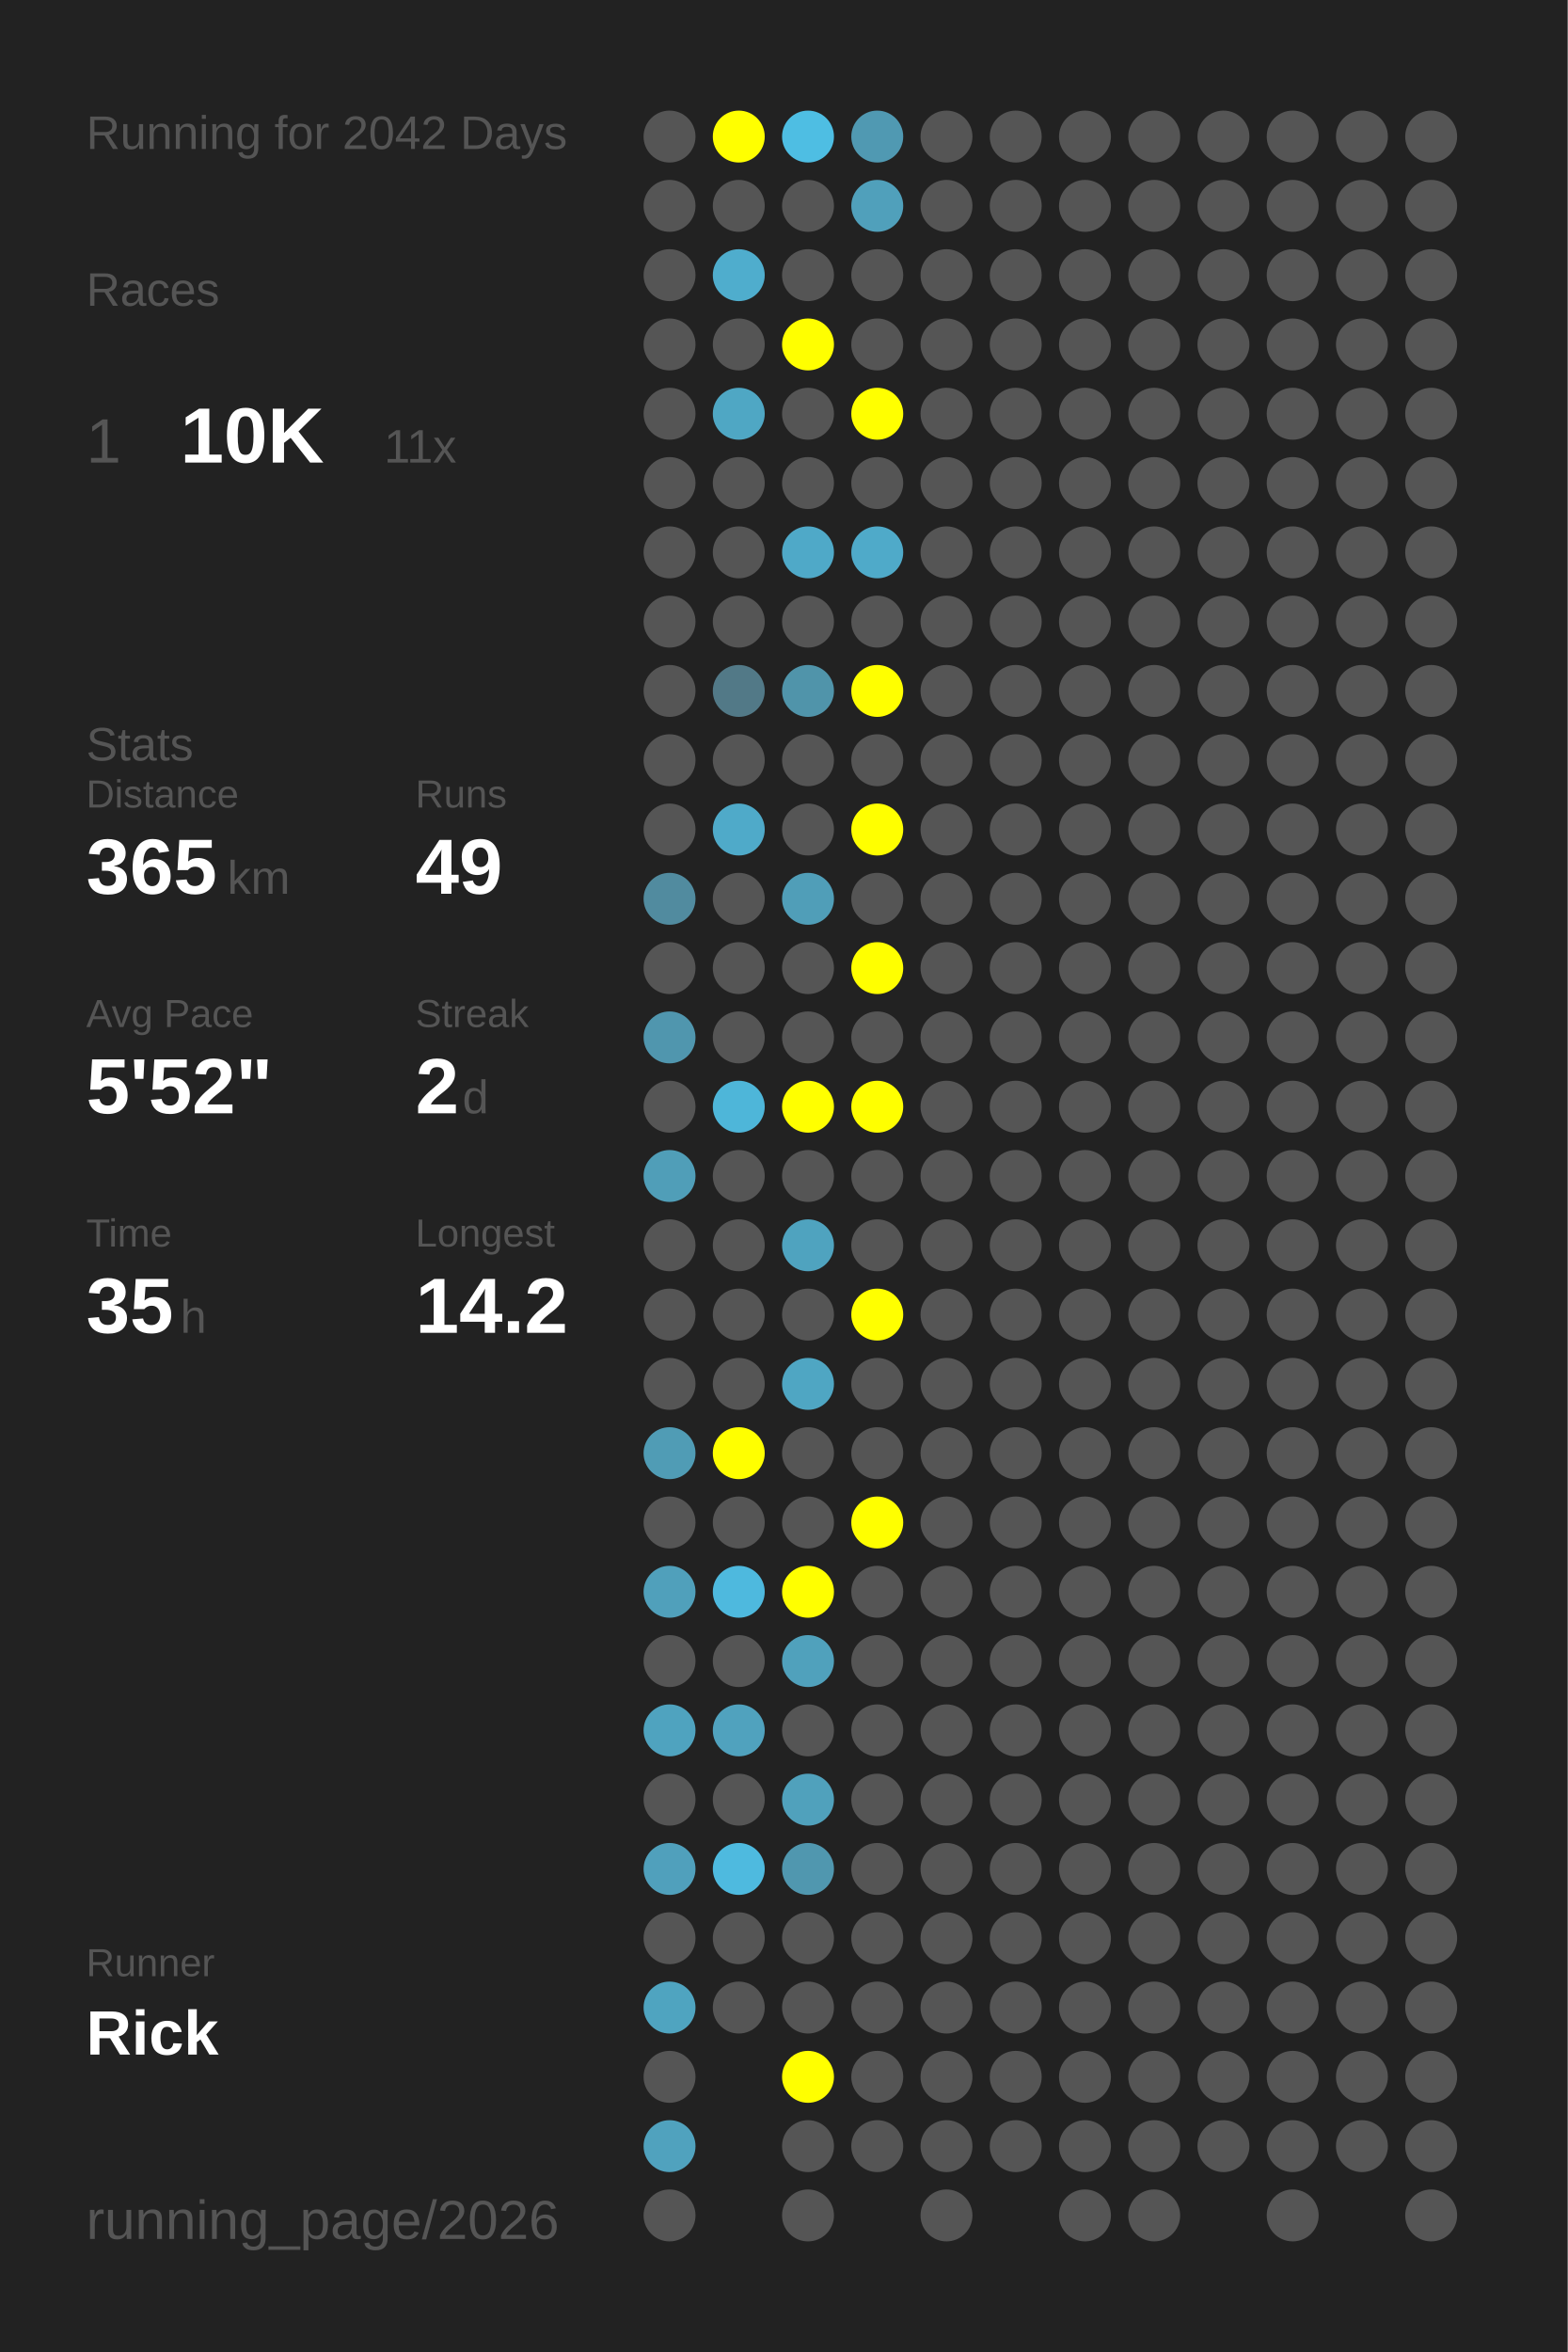
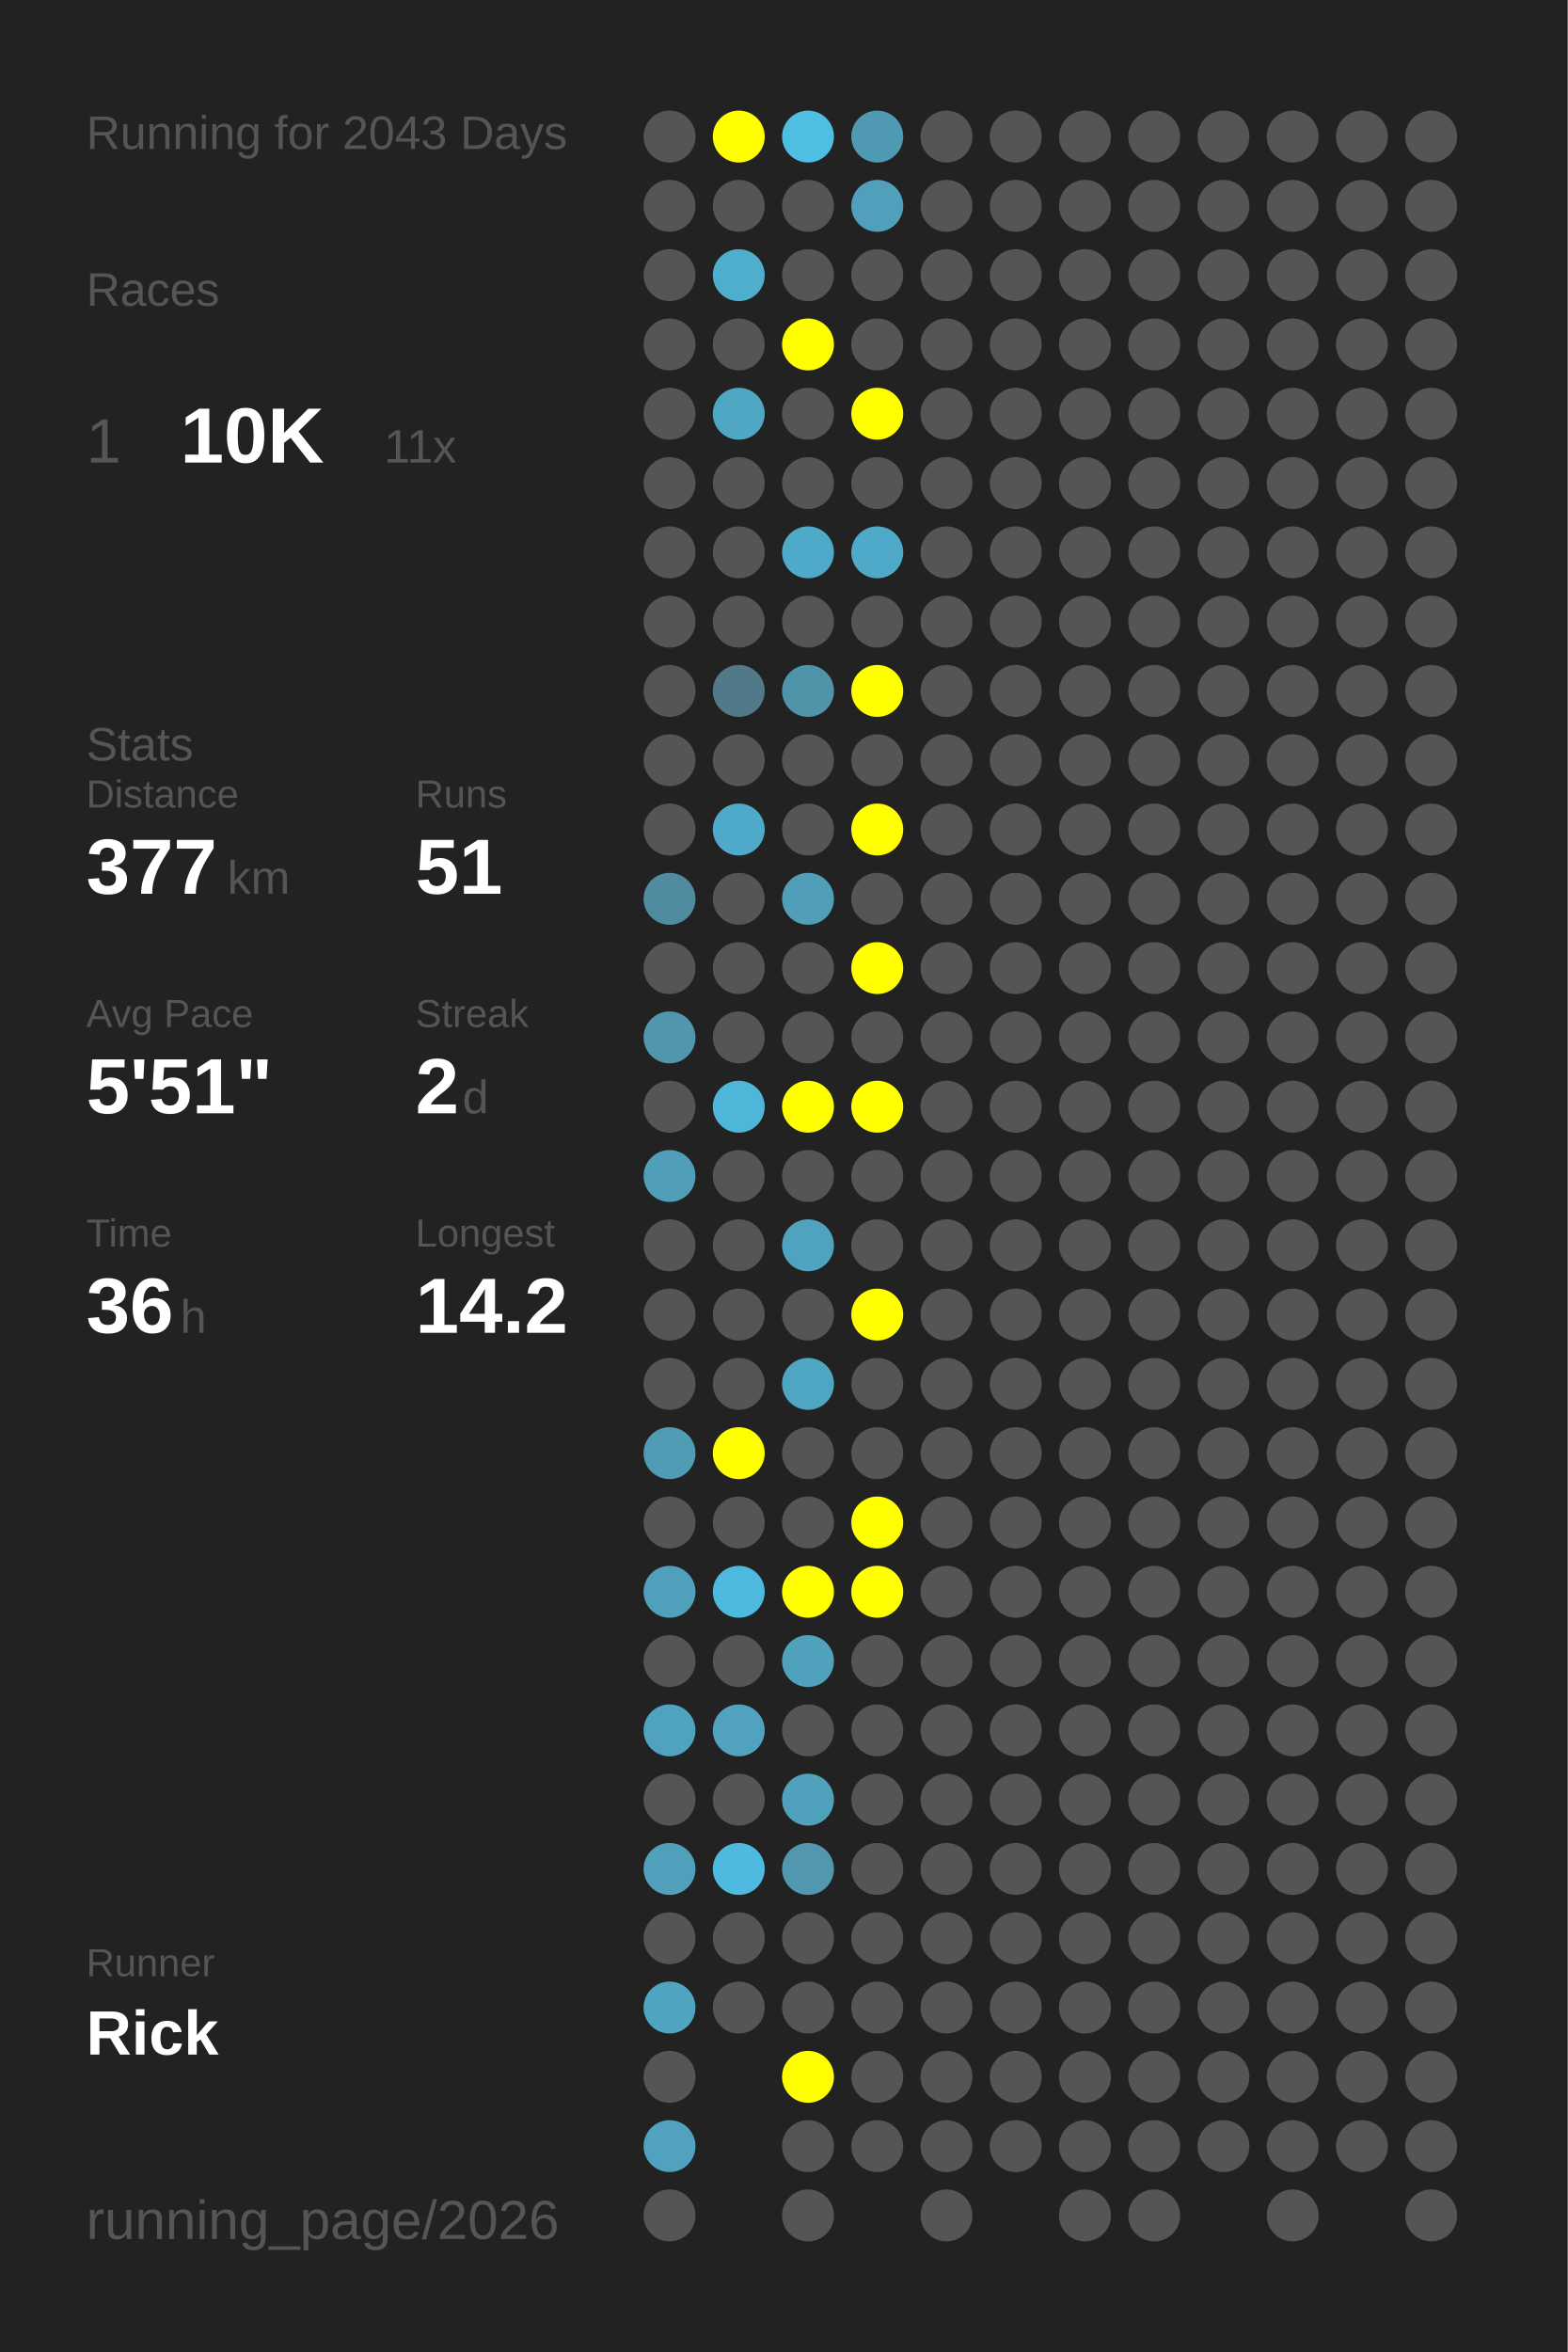
<svg xmlns="http://www.w3.org/2000/svg" baseProfile="full" height="300mm" version="1.1" viewBox="0,0,200,300" width="200mm">
  <defs />
  <rect fill="#222222" height="300" width="200" x="0" y="0" />
-   <text fill="#555555" style="font-size:6px; font-family:Arial;" x="11" y="19">Running for 2042 Days</text>
+   <text fill="#555555" style="font-size:6px; font-family:Arial;" x="11" y="19">Running for 2043 Days</text>
  <text fill="#555555" style="font-size:6px; font-family:Arial;" x="11" y="39">Races</text>
  <text fill="#555555" style="font-size:8px; font-family:Arial;" x="11" y="59">1</text>
  <text fill="#FFFFFF" style="font-size:10px; font-family:Arial; font-weight:bold;" x="23" y="59">10K</text>
  <text fill="#555555" style="font-size:6px; font-family:Arial;" x="49" y="59">11x</text>
  <text fill="#555555" style="font-size:6px; font-family:Arial;" x="11" y="97">Stats</text>
  <text fill="#555555" style="font-size:5px; font-family:Arial;" x="11" y="103">Distance</text>
-   <text fill="#FFFFFF" style="font-size:10px; font-family:Arial; font-weight:bold;" x="11" y="114">365</text>
+   <text fill="#FFFFFF" style="font-size:10px; font-family:Arial; font-weight:bold;" x="11" y="114">377</text>
  <text fill="#555555" style="font-size:6px; font-family:Arial;" x="29" y="114">km</text>
  <text fill="#555555" style="font-size:5px; font-family:Arial;" x="53" y="103">Runs</text>
-   <text fill="#FFFFFF" style="font-size:10px; font-family:Arial; font-weight:bold;" x="53" y="114">49</text>
+   <text fill="#FFFFFF" style="font-size:10px; font-family:Arial; font-weight:bold;" x="53" y="114">51</text>
  <text fill="#555555" style="font-size:5px; font-family:Arial;" x="11" y="131">Avg Pace</text>
-   <text fill="#FFFFFF" style="font-size:10px; font-family:Arial; font-weight:bold;" x="11" y="142">5'52"</text>
+   <text fill="#FFFFFF" style="font-size:10px; font-family:Arial; font-weight:bold;" x="11" y="142">5'51"</text>
  <text fill="#555555" style="font-size:5px; font-family:Arial;" x="53" y="131">Streak</text>
  <text fill="#FFFFFF" style="font-size:10px; font-family:Arial; font-weight:bold;" x="53" y="142">2</text>
  <text fill="#555555" style="font-size:6px; font-family:Arial;" x="59" y="142">d</text>
  <text fill="#555555" style="font-size:5px; font-family:Arial;" x="11" y="159">Time</text>
-   <text fill="#FFFFFF" style="font-size:10px; font-family:Arial; font-weight:bold;" x="11" y="170">35</text>
+   <text fill="#FFFFFF" style="font-size:10px; font-family:Arial; font-weight:bold;" x="11" y="170">36</text>
  <text fill="#555555" style="font-size:6px; font-family:Arial;" x="23" y="170">h</text>
  <text fill="#555555" style="font-size:5px; font-family:Arial;" x="53" y="159">Longest</text>
  <text fill="#FFFFFF" style="font-size:10px; font-family:Arial; font-weight:bold;" x="53" y="170">14.2</text>
  <text fill="#555555" style="font-size:5px; font-family:Arial;" x="11" y="252.065">Runner</text>
  <text fill="#FFFFFF" style="font-size:8px; font-family:Arial; font-weight:bold;" x="11" y="262.065">Rick</text>
  <text fill="#555555" style="font-size:7px; font-family:Arial;" x="11" y="285.581">running_page/2026</text>
  <circle cx="85.417" cy="17.419" fill="#555555" r="3.312" />
  <circle cx="85.417" cy="26.258" fill="#555555" r="3.312" />
  <circle cx="85.417" cy="35.097" fill="#555555" r="3.312" />
  <circle cx="85.417" cy="43.935" fill="#555555" r="3.312" />
  <circle cx="85.417" cy="52.774" fill="#555555" r="3.312" />
  <circle cx="85.417" cy="61.613" fill="#555555" r="3.312" />
  <circle cx="85.417" cy="70.452" fill="#555555" r="3.312" />
  <circle cx="85.417" cy="79.29" fill="#555555" r="3.312" />
  <circle cx="85.417" cy="88.129" fill="#555555" r="3.312" />
  <circle cx="85.417" cy="96.968" fill="#555555" r="3.312" />
  <circle cx="85.417" cy="105.806" fill="#555555" r="3.312" />
  <circle cx="85.417" cy="114.645" fill="#518b9f" r="3.312" />
  <circle cx="85.417" cy="123.484" fill="#555555" r="3.312" />
  <circle cx="85.417" cy="132.323" fill="#5096ae" r="3.312" />
  <circle cx="85.417" cy="141.161" fill="#555555" r="3.312" />
  <circle cx="85.417" cy="150" fill="#509eb8" r="3.312" />
  <circle cx="85.417" cy="158.839" fill="#555555" r="3.312" />
  <circle cx="85.417" cy="167.677" fill="#555555" r="3.312" />
  <circle cx="85.417" cy="176.516" fill="#555555" r="3.312" />
  <circle cx="85.417" cy="185.355" fill="#509cb5" r="3.312" />
  <circle cx="85.417" cy="194.194" fill="#555555" r="3.312" />
  <circle cx="85.417" cy="203.032" fill="#50a0bb" r="3.312" />
  <circle cx="85.417" cy="211.871" fill="#555555" r="3.312" />
  <circle cx="85.417" cy="220.71" fill="#4fa3bf" r="3.312" />
  <circle cx="85.417" cy="229.548" fill="#555555" r="3.312" />
  <circle cx="85.417" cy="238.387" fill="#50a0bc" r="3.312" />
  <circle cx="85.417" cy="247.226" fill="#555555" r="3.312" />
  <circle cx="85.417" cy="256.065" fill="#4fa4c0" r="3.312" />
  <circle cx="85.417" cy="264.903" fill="#555555" r="3.312" />
  <circle cx="85.417" cy="273.742" fill="#50a2be" r="3.312" />
  <circle cx="85.417" cy="282.581" fill="#555555" r="3.312" />
  <circle cx="94.25" cy="17.419" fill="#FFFF00" r="3.312" />
  <circle cx="94.25" cy="26.258" fill="#555555" r="3.312" />
  <circle cx="94.25" cy="35.097" fill="#4fadcd" r="3.312" />
  <circle cx="94.25" cy="43.935" fill="#555555" r="3.312" />
  <circle cx="94.25" cy="52.774" fill="#4fa7c4" r="3.312" />
  <circle cx="94.25" cy="61.613" fill="#555555" r="3.312" />
  <circle cx="94.25" cy="70.452" fill="#555555" r="3.312" />
  <circle cx="94.25" cy="79.29" fill="#555555" r="3.312" />
  <circle cx="94.25" cy="88.129" fill="#527987" r="3.312" />
  <circle cx="94.25" cy="96.968" fill="#555555" r="3.312" />
  <circle cx="94.25" cy="105.806" fill="#4faac9" r="3.312" />
  <circle cx="94.25" cy="114.645" fill="#555555" r="3.312" />
  <circle cx="94.25" cy="123.484" fill="#555555" r="3.312" />
  <circle cx="94.25" cy="132.323" fill="#555555" r="3.312" />
  <circle cx="94.25" cy="141.161" fill="#4eb6d9" r="3.312" />
  <circle cx="94.25" cy="150" fill="#555555" r="3.312" />
  <circle cx="94.25" cy="158.839" fill="#555555" r="3.312" />
  <circle cx="94.25" cy="167.677" fill="#555555" r="3.312" />
  <circle cx="94.25" cy="176.516" fill="#555555" r="3.312" />
  <circle cx="94.25" cy="185.355" fill="#FFFF00" r="3.312" />
  <circle cx="94.25" cy="194.194" fill="#555555" r="3.312" />
  <circle cx="94.25" cy="203.032" fill="#4eb9de" r="3.312" />
  <circle cx="94.25" cy="211.871" fill="#555555" r="3.312" />
  <circle cx="94.25" cy="220.71" fill="#50a2be" r="3.312" />
  <circle cx="94.25" cy="229.548" fill="#555555" r="3.312" />
  <circle cx="94.25" cy="238.387" fill="#4ebadf" r="3.312" />
  <circle cx="94.25" cy="247.226" fill="#555555" r="3.312" />
  <circle cx="94.25" cy="256.065" fill="#555555" r="3.312" />
  <circle cx="103.083" cy="17.419" fill="#4ebee3" r="3.312" />
  <circle cx="103.083" cy="26.258" fill="#555555" r="3.312" />
  <circle cx="103.083" cy="35.097" fill="#555555" r="3.312" />
  <circle cx="103.083" cy="43.935" fill="#FFFF00" r="3.312" />
  <circle cx="103.083" cy="52.774" fill="#555555" r="3.312" />
  <circle cx="103.083" cy="61.613" fill="#555555" r="3.312" />
  <circle cx="103.083" cy="70.452" fill="#4fa9c8" r="3.312" />
  <circle cx="103.083" cy="79.29" fill="#555555" r="3.312" />
  <circle cx="103.083" cy="88.129" fill="#5094aa" r="3.312" />
  <circle cx="103.083" cy="96.968" fill="#555555" r="3.312" />
  <circle cx="103.083" cy="105.806" fill="#555555" r="3.312" />
  <circle cx="103.083" cy="114.645" fill="#509eb8" r="3.312" />
  <circle cx="103.083" cy="123.484" fill="#555555" r="3.312" />
  <circle cx="103.083" cy="132.323" fill="#555555" r="3.312" />
  <circle cx="103.083" cy="141.161" fill="#FFFF00" r="3.312" />
  <circle cx="103.083" cy="150" fill="#555555" r="3.312" />
  <circle cx="103.083" cy="158.839" fill="#4fa3bf" r="3.312" />
  <circle cx="103.083" cy="167.677" fill="#555555" r="3.312" />
  <circle cx="103.083" cy="176.516" fill="#4fa6c3" r="3.312" />
  <circle cx="103.083" cy="185.355" fill="#555555" r="3.312" />
  <circle cx="103.083" cy="194.194" fill="#555555" r="3.312" />
  <circle cx="103.083" cy="203.032" fill="#FFFF00" r="3.312" />
  <circle cx="103.083" cy="211.871" fill="#50a1bc" r="3.312" />
  <circle cx="103.083" cy="220.71" fill="#555555" r="3.312" />
  <circle cx="103.083" cy="229.548" fill="#50a1bc" r="3.312" />
  <circle cx="103.083" cy="238.387" fill="#5097af" r="3.312" />
  <circle cx="103.083" cy="247.226" fill="#555555" r="3.312" />
  <circle cx="103.083" cy="256.065" fill="#555555" r="3.312" />
  <circle cx="103.083" cy="264.903" fill="#FFFF00" r="3.312" />
  <circle cx="103.083" cy="273.742" fill="#555555" r="3.312" />
  <circle cx="103.083" cy="282.581" fill="#555555" r="3.312" />
  <circle cx="111.917" cy="17.419" fill="#5099b2" r="3.312" />
  <circle cx="111.917" cy="26.258" fill="#50a0bb" r="3.312" />
  <circle cx="111.917" cy="35.097" fill="#555555" r="3.312" />
  <circle cx="111.917" cy="43.935" fill="#555555" r="3.312" />
  <circle cx="111.917" cy="52.774" fill="#FFFF00" r="3.312" />
  <circle cx="111.917" cy="61.613" fill="#555555" r="3.312" />
  <circle cx="111.917" cy="70.452" fill="#4faac9" r="3.312" />
  <circle cx="111.917" cy="79.29" fill="#555555" r="3.312" />
  <circle cx="111.917" cy="88.129" fill="#FFFF00" r="3.312" />
  <circle cx="111.917" cy="96.968" fill="#555555" r="3.312" />
  <circle cx="111.917" cy="105.806" fill="#FFFF00" r="3.312" />
  <circle cx="111.917" cy="114.645" fill="#555555" r="3.312" />
  <circle cx="111.917" cy="123.484" fill="#FFFF00" r="3.312" />
  <circle cx="111.917" cy="132.323" fill="#555555" r="3.312" />
  <circle cx="111.917" cy="141.161" fill="#FFFF00" r="3.312" />
  <circle cx="111.917" cy="150" fill="#555555" r="3.312" />
  <circle cx="111.917" cy="158.839" fill="#555555" r="3.312" />
  <circle cx="111.917" cy="167.677" fill="#FFFF00" r="3.312" />
  <circle cx="111.917" cy="176.516" fill="#555555" r="3.312" />
  <circle cx="111.917" cy="185.355" fill="#555555" r="3.312" />
  <circle cx="111.917" cy="194.194" fill="#FFFF00" r="3.312" />
-   <circle cx="111.917" cy="203.032" fill="#555555" r="3.312" />
+   <circle cx="111.917" cy="203.032" fill="#FFFF00" r="3.312" />
  <circle cx="111.917" cy="211.871" fill="#555555" r="3.312" />
  <circle cx="111.917" cy="220.71" fill="#555555" r="3.312" />
  <circle cx="111.917" cy="229.548" fill="#555555" r="3.312" />
  <circle cx="111.917" cy="238.387" fill="#555555" r="3.312" />
  <circle cx="111.917" cy="247.226" fill="#555555" r="3.312" />
  <circle cx="111.917" cy="256.065" fill="#555555" r="3.312" />
  <circle cx="111.917" cy="264.903" fill="#555555" r="3.312" />
  <circle cx="111.917" cy="273.742" fill="#555555" r="3.312" />
  <circle cx="120.75" cy="17.419" fill="#555555" r="3.312" />
  <circle cx="120.75" cy="26.258" fill="#555555" r="3.312" />
  <circle cx="120.75" cy="35.097" fill="#555555" r="3.312" />
  <circle cx="120.75" cy="43.935" fill="#555555" r="3.312" />
  <circle cx="120.75" cy="52.774" fill="#555555" r="3.312" />
  <circle cx="120.75" cy="61.613" fill="#555555" r="3.312" />
  <circle cx="120.75" cy="70.452" fill="#555555" r="3.312" />
  <circle cx="120.75" cy="79.29" fill="#555555" r="3.312" />
  <circle cx="120.75" cy="88.129" fill="#555555" r="3.312" />
  <circle cx="120.75" cy="96.968" fill="#555555" r="3.312" />
  <circle cx="120.75" cy="105.806" fill="#555555" r="3.312" />
  <circle cx="120.75" cy="114.645" fill="#555555" r="3.312" />
  <circle cx="120.75" cy="123.484" fill="#555555" r="3.312" />
  <circle cx="120.75" cy="132.323" fill="#555555" r="3.312" />
  <circle cx="120.75" cy="141.161" fill="#555555" r="3.312" />
  <circle cx="120.75" cy="150" fill="#555555" r="3.312" />
  <circle cx="120.75" cy="158.839" fill="#555555" r="3.312" />
  <circle cx="120.75" cy="167.677" fill="#555555" r="3.312" />
  <circle cx="120.75" cy="176.516" fill="#555555" r="3.312" />
  <circle cx="120.75" cy="185.355" fill="#555555" r="3.312" />
  <circle cx="120.75" cy="194.194" fill="#555555" r="3.312" />
  <circle cx="120.75" cy="203.032" fill="#555555" r="3.312" />
  <circle cx="120.75" cy="211.871" fill="#555555" r="3.312" />
  <circle cx="120.75" cy="220.71" fill="#555555" r="3.312" />
  <circle cx="120.75" cy="229.548" fill="#555555" r="3.312" />
  <circle cx="120.75" cy="238.387" fill="#555555" r="3.312" />
  <circle cx="120.75" cy="247.226" fill="#555555" r="3.312" />
  <circle cx="120.75" cy="256.065" fill="#555555" r="3.312" />
  <circle cx="120.75" cy="264.903" fill="#555555" r="3.312" />
  <circle cx="120.75" cy="273.742" fill="#555555" r="3.312" />
  <circle cx="120.75" cy="282.581" fill="#555555" r="3.312" />
  <circle cx="129.583" cy="17.419" fill="#555555" r="3.312" />
  <circle cx="129.583" cy="26.258" fill="#555555" r="3.312" />
  <circle cx="129.583" cy="35.097" fill="#555555" r="3.312" />
  <circle cx="129.583" cy="43.935" fill="#555555" r="3.312" />
  <circle cx="129.583" cy="52.774" fill="#555555" r="3.312" />
  <circle cx="129.583" cy="61.613" fill="#555555" r="3.312" />
  <circle cx="129.583" cy="70.452" fill="#555555" r="3.312" />
  <circle cx="129.583" cy="79.29" fill="#555555" r="3.312" />
  <circle cx="129.583" cy="88.129" fill="#555555" r="3.312" />
  <circle cx="129.583" cy="96.968" fill="#555555" r="3.312" />
  <circle cx="129.583" cy="105.806" fill="#555555" r="3.312" />
  <circle cx="129.583" cy="114.645" fill="#555555" r="3.312" />
  <circle cx="129.583" cy="123.484" fill="#555555" r="3.312" />
  <circle cx="129.583" cy="132.323" fill="#555555" r="3.312" />
  <circle cx="129.583" cy="141.161" fill="#555555" r="3.312" />
  <circle cx="129.583" cy="150" fill="#555555" r="3.312" />
  <circle cx="129.583" cy="158.839" fill="#555555" r="3.312" />
  <circle cx="129.583" cy="167.677" fill="#555555" r="3.312" />
  <circle cx="129.583" cy="176.516" fill="#555555" r="3.312" />
  <circle cx="129.583" cy="185.355" fill="#555555" r="3.312" />
  <circle cx="129.583" cy="194.194" fill="#555555" r="3.312" />
  <circle cx="129.583" cy="203.032" fill="#555555" r="3.312" />
  <circle cx="129.583" cy="211.871" fill="#555555" r="3.312" />
  <circle cx="129.583" cy="220.71" fill="#555555" r="3.312" />
  <circle cx="129.583" cy="229.548" fill="#555555" r="3.312" />
  <circle cx="129.583" cy="238.387" fill="#555555" r="3.312" />
  <circle cx="129.583" cy="247.226" fill="#555555" r="3.312" />
  <circle cx="129.583" cy="256.065" fill="#555555" r="3.312" />
  <circle cx="129.583" cy="264.903" fill="#555555" r="3.312" />
  <circle cx="129.583" cy="273.742" fill="#555555" r="3.312" />
  <circle cx="138.417" cy="17.419" fill="#555555" r="3.312" />
  <circle cx="138.417" cy="26.258" fill="#555555" r="3.312" />
  <circle cx="138.417" cy="35.097" fill="#555555" r="3.312" />
  <circle cx="138.417" cy="43.935" fill="#555555" r="3.312" />
  <circle cx="138.417" cy="52.774" fill="#555555" r="3.312" />
  <circle cx="138.417" cy="61.613" fill="#555555" r="3.312" />
  <circle cx="138.417" cy="70.452" fill="#555555" r="3.312" />
  <circle cx="138.417" cy="79.29" fill="#555555" r="3.312" />
  <circle cx="138.417" cy="88.129" fill="#555555" r="3.312" />
  <circle cx="138.417" cy="96.968" fill="#555555" r="3.312" />
  <circle cx="138.417" cy="105.806" fill="#555555" r="3.312" />
  <circle cx="138.417" cy="114.645" fill="#555555" r="3.312" />
  <circle cx="138.417" cy="123.484" fill="#555555" r="3.312" />
  <circle cx="138.417" cy="132.323" fill="#555555" r="3.312" />
  <circle cx="138.417" cy="141.161" fill="#555555" r="3.312" />
  <circle cx="138.417" cy="150" fill="#555555" r="3.312" />
  <circle cx="138.417" cy="158.839" fill="#555555" r="3.312" />
  <circle cx="138.417" cy="167.677" fill="#555555" r="3.312" />
  <circle cx="138.417" cy="176.516" fill="#555555" r="3.312" />
  <circle cx="138.417" cy="185.355" fill="#555555" r="3.312" />
  <circle cx="138.417" cy="194.194" fill="#555555" r="3.312" />
  <circle cx="138.417" cy="203.032" fill="#555555" r="3.312" />
  <circle cx="138.417" cy="211.871" fill="#555555" r="3.312" />
  <circle cx="138.417" cy="220.71" fill="#555555" r="3.312" />
  <circle cx="138.417" cy="229.548" fill="#555555" r="3.312" />
  <circle cx="138.417" cy="238.387" fill="#555555" r="3.312" />
  <circle cx="138.417" cy="247.226" fill="#555555" r="3.312" />
  <circle cx="138.417" cy="256.065" fill="#555555" r="3.312" />
  <circle cx="138.417" cy="264.903" fill="#555555" r="3.312" />
  <circle cx="138.417" cy="273.742" fill="#555555" r="3.312" />
  <circle cx="138.417" cy="282.581" fill="#555555" r="3.312" />
  <circle cx="147.25" cy="17.419" fill="#555555" r="3.312" />
  <circle cx="147.25" cy="26.258" fill="#555555" r="3.312" />
  <circle cx="147.25" cy="35.097" fill="#555555" r="3.312" />
  <circle cx="147.25" cy="43.935" fill="#555555" r="3.312" />
  <circle cx="147.25" cy="52.774" fill="#555555" r="3.312" />
  <circle cx="147.25" cy="61.613" fill="#555555" r="3.312" />
  <circle cx="147.25" cy="70.452" fill="#555555" r="3.312" />
  <circle cx="147.25" cy="79.29" fill="#555555" r="3.312" />
  <circle cx="147.25" cy="88.129" fill="#555555" r="3.312" />
  <circle cx="147.25" cy="96.968" fill="#555555" r="3.312" />
  <circle cx="147.25" cy="105.806" fill="#555555" r="3.312" />
  <circle cx="147.25" cy="114.645" fill="#555555" r="3.312" />
  <circle cx="147.25" cy="123.484" fill="#555555" r="3.312" />
  <circle cx="147.25" cy="132.323" fill="#555555" r="3.312" />
  <circle cx="147.25" cy="141.161" fill="#555555" r="3.312" />
  <circle cx="147.25" cy="150" fill="#555555" r="3.312" />
  <circle cx="147.25" cy="158.839" fill="#555555" r="3.312" />
  <circle cx="147.25" cy="167.677" fill="#555555" r="3.312" />
  <circle cx="147.25" cy="176.516" fill="#555555" r="3.312" />
  <circle cx="147.25" cy="185.355" fill="#555555" r="3.312" />
  <circle cx="147.25" cy="194.194" fill="#555555" r="3.312" />
  <circle cx="147.25" cy="203.032" fill="#555555" r="3.312" />
  <circle cx="147.25" cy="211.871" fill="#555555" r="3.312" />
  <circle cx="147.25" cy="220.71" fill="#555555" r="3.312" />
  <circle cx="147.25" cy="229.548" fill="#555555" r="3.312" />
  <circle cx="147.25" cy="238.387" fill="#555555" r="3.312" />
  <circle cx="147.25" cy="247.226" fill="#555555" r="3.312" />
  <circle cx="147.25" cy="256.065" fill="#555555" r="3.312" />
  <circle cx="147.25" cy="264.903" fill="#555555" r="3.312" />
  <circle cx="147.25" cy="273.742" fill="#555555" r="3.312" />
  <circle cx="147.25" cy="282.581" fill="#555555" r="3.312" />
  <circle cx="156.083" cy="17.419" fill="#555555" r="3.312" />
  <circle cx="156.083" cy="26.258" fill="#555555" r="3.312" />
  <circle cx="156.083" cy="35.097" fill="#555555" r="3.312" />
  <circle cx="156.083" cy="43.935" fill="#555555" r="3.312" />
  <circle cx="156.083" cy="52.774" fill="#555555" r="3.312" />
  <circle cx="156.083" cy="61.613" fill="#555555" r="3.312" />
  <circle cx="156.083" cy="70.452" fill="#555555" r="3.312" />
  <circle cx="156.083" cy="79.29" fill="#555555" r="3.312" />
  <circle cx="156.083" cy="88.129" fill="#555555" r="3.312" />
  <circle cx="156.083" cy="96.968" fill="#555555" r="3.312" />
  <circle cx="156.083" cy="105.806" fill="#555555" r="3.312" />
  <circle cx="156.083" cy="114.645" fill="#555555" r="3.312" />
  <circle cx="156.083" cy="123.484" fill="#555555" r="3.312" />
  <circle cx="156.083" cy="132.323" fill="#555555" r="3.312" />
  <circle cx="156.083" cy="141.161" fill="#555555" r="3.312" />
  <circle cx="156.083" cy="150" fill="#555555" r="3.312" />
  <circle cx="156.083" cy="158.839" fill="#555555" r="3.312" />
  <circle cx="156.083" cy="167.677" fill="#555555" r="3.312" />
  <circle cx="156.083" cy="176.516" fill="#555555" r="3.312" />
  <circle cx="156.083" cy="185.355" fill="#555555" r="3.312" />
  <circle cx="156.083" cy="194.194" fill="#555555" r="3.312" />
  <circle cx="156.083" cy="203.032" fill="#555555" r="3.312" />
  <circle cx="156.083" cy="211.871" fill="#555555" r="3.312" />
  <circle cx="156.083" cy="220.71" fill="#555555" r="3.312" />
  <circle cx="156.083" cy="229.548" fill="#555555" r="3.312" />
  <circle cx="156.083" cy="238.387" fill="#555555" r="3.312" />
  <circle cx="156.083" cy="247.226" fill="#555555" r="3.312" />
  <circle cx="156.083" cy="256.065" fill="#555555" r="3.312" />
  <circle cx="156.083" cy="264.903" fill="#555555" r="3.312" />
  <circle cx="156.083" cy="273.742" fill="#555555" r="3.312" />
  <circle cx="164.917" cy="17.419" fill="#555555" r="3.312" />
  <circle cx="164.917" cy="26.258" fill="#555555" r="3.312" />
  <circle cx="164.917" cy="35.097" fill="#555555" r="3.312" />
  <circle cx="164.917" cy="43.935" fill="#555555" r="3.312" />
  <circle cx="164.917" cy="52.774" fill="#555555" r="3.312" />
  <circle cx="164.917" cy="61.613" fill="#555555" r="3.312" />
  <circle cx="164.917" cy="70.452" fill="#555555" r="3.312" />
  <circle cx="164.917" cy="79.29" fill="#555555" r="3.312" />
  <circle cx="164.917" cy="88.129" fill="#555555" r="3.312" />
  <circle cx="164.917" cy="96.968" fill="#555555" r="3.312" />
  <circle cx="164.917" cy="105.806" fill="#555555" r="3.312" />
  <circle cx="164.917" cy="114.645" fill="#555555" r="3.312" />
  <circle cx="164.917" cy="123.484" fill="#555555" r="3.312" />
  <circle cx="164.917" cy="132.323" fill="#555555" r="3.312" />
  <circle cx="164.917" cy="141.161" fill="#555555" r="3.312" />
  <circle cx="164.917" cy="150" fill="#555555" r="3.312" />
  <circle cx="164.917" cy="158.839" fill="#555555" r="3.312" />
  <circle cx="164.917" cy="167.677" fill="#555555" r="3.312" />
  <circle cx="164.917" cy="176.516" fill="#555555" r="3.312" />
  <circle cx="164.917" cy="185.355" fill="#555555" r="3.312" />
  <circle cx="164.917" cy="194.194" fill="#555555" r="3.312" />
  <circle cx="164.917" cy="203.032" fill="#555555" r="3.312" />
  <circle cx="164.917" cy="211.871" fill="#555555" r="3.312" />
  <circle cx="164.917" cy="220.71" fill="#555555" r="3.312" />
  <circle cx="164.917" cy="229.548" fill="#555555" r="3.312" />
  <circle cx="164.917" cy="238.387" fill="#555555" r="3.312" />
  <circle cx="164.917" cy="247.226" fill="#555555" r="3.312" />
  <circle cx="164.917" cy="256.065" fill="#555555" r="3.312" />
  <circle cx="164.917" cy="264.903" fill="#555555" r="3.312" />
  <circle cx="164.917" cy="273.742" fill="#555555" r="3.312" />
  <circle cx="164.917" cy="282.581" fill="#555555" r="3.312" />
  <circle cx="173.75" cy="17.419" fill="#555555" r="3.312" />
  <circle cx="173.75" cy="26.258" fill="#555555" r="3.312" />
  <circle cx="173.75" cy="35.097" fill="#555555" r="3.312" />
  <circle cx="173.75" cy="43.935" fill="#555555" r="3.312" />
  <circle cx="173.75" cy="52.774" fill="#555555" r="3.312" />
  <circle cx="173.75" cy="61.613" fill="#555555" r="3.312" />
  <circle cx="173.75" cy="70.452" fill="#555555" r="3.312" />
  <circle cx="173.75" cy="79.29" fill="#555555" r="3.312" />
  <circle cx="173.75" cy="88.129" fill="#555555" r="3.312" />
  <circle cx="173.75" cy="96.968" fill="#555555" r="3.312" />
  <circle cx="173.75" cy="105.806" fill="#555555" r="3.312" />
  <circle cx="173.75" cy="114.645" fill="#555555" r="3.312" />
  <circle cx="173.75" cy="123.484" fill="#555555" r="3.312" />
  <circle cx="173.75" cy="132.323" fill="#555555" r="3.312" />
  <circle cx="173.75" cy="141.161" fill="#555555" r="3.312" />
  <circle cx="173.75" cy="150" fill="#555555" r="3.312" />
  <circle cx="173.75" cy="158.839" fill="#555555" r="3.312" />
  <circle cx="173.75" cy="167.677" fill="#555555" r="3.312" />
  <circle cx="173.75" cy="176.516" fill="#555555" r="3.312" />
  <circle cx="173.75" cy="185.355" fill="#555555" r="3.312" />
  <circle cx="173.75" cy="194.194" fill="#555555" r="3.312" />
  <circle cx="173.75" cy="203.032" fill="#555555" r="3.312" />
  <circle cx="173.75" cy="211.871" fill="#555555" r="3.312" />
  <circle cx="173.75" cy="220.71" fill="#555555" r="3.312" />
  <circle cx="173.75" cy="229.548" fill="#555555" r="3.312" />
  <circle cx="173.75" cy="238.387" fill="#555555" r="3.312" />
  <circle cx="173.75" cy="247.226" fill="#555555" r="3.312" />
  <circle cx="173.75" cy="256.065" fill="#555555" r="3.312" />
  <circle cx="173.75" cy="264.903" fill="#555555" r="3.312" />
  <circle cx="173.75" cy="273.742" fill="#555555" r="3.312" />
  <circle cx="182.583" cy="17.419" fill="#555555" r="3.312" />
  <circle cx="182.583" cy="26.258" fill="#555555" r="3.312" />
  <circle cx="182.583" cy="35.097" fill="#555555" r="3.312" />
  <circle cx="182.583" cy="43.935" fill="#555555" r="3.312" />
  <circle cx="182.583" cy="52.774" fill="#555555" r="3.312" />
  <circle cx="182.583" cy="61.613" fill="#555555" r="3.312" />
  <circle cx="182.583" cy="70.452" fill="#555555" r="3.312" />
  <circle cx="182.583" cy="79.29" fill="#555555" r="3.312" />
  <circle cx="182.583" cy="88.129" fill="#555555" r="3.312" />
  <circle cx="182.583" cy="96.968" fill="#555555" r="3.312" />
  <circle cx="182.583" cy="105.806" fill="#555555" r="3.312" />
  <circle cx="182.583" cy="114.645" fill="#555555" r="3.312" />
  <circle cx="182.583" cy="123.484" fill="#555555" r="3.312" />
  <circle cx="182.583" cy="132.323" fill="#555555" r="3.312" />
  <circle cx="182.583" cy="141.161" fill="#555555" r="3.312" />
  <circle cx="182.583" cy="150" fill="#555555" r="3.312" />
  <circle cx="182.583" cy="158.839" fill="#555555" r="3.312" />
  <circle cx="182.583" cy="167.677" fill="#555555" r="3.312" />
  <circle cx="182.583" cy="176.516" fill="#555555" r="3.312" />
  <circle cx="182.583" cy="185.355" fill="#555555" r="3.312" />
  <circle cx="182.583" cy="194.194" fill="#555555" r="3.312" />
  <circle cx="182.583" cy="203.032" fill="#555555" r="3.312" />
  <circle cx="182.583" cy="211.871" fill="#555555" r="3.312" />
  <circle cx="182.583" cy="220.71" fill="#555555" r="3.312" />
  <circle cx="182.583" cy="229.548" fill="#555555" r="3.312" />
  <circle cx="182.583" cy="238.387" fill="#555555" r="3.312" />
  <circle cx="182.583" cy="247.226" fill="#555555" r="3.312" />
  <circle cx="182.583" cy="256.065" fill="#555555" r="3.312" />
  <circle cx="182.583" cy="264.903" fill="#555555" r="3.312" />
  <circle cx="182.583" cy="273.742" fill="#555555" r="3.312" />
  <circle cx="182.583" cy="282.581" fill="#555555" r="3.312" />
</svg>
